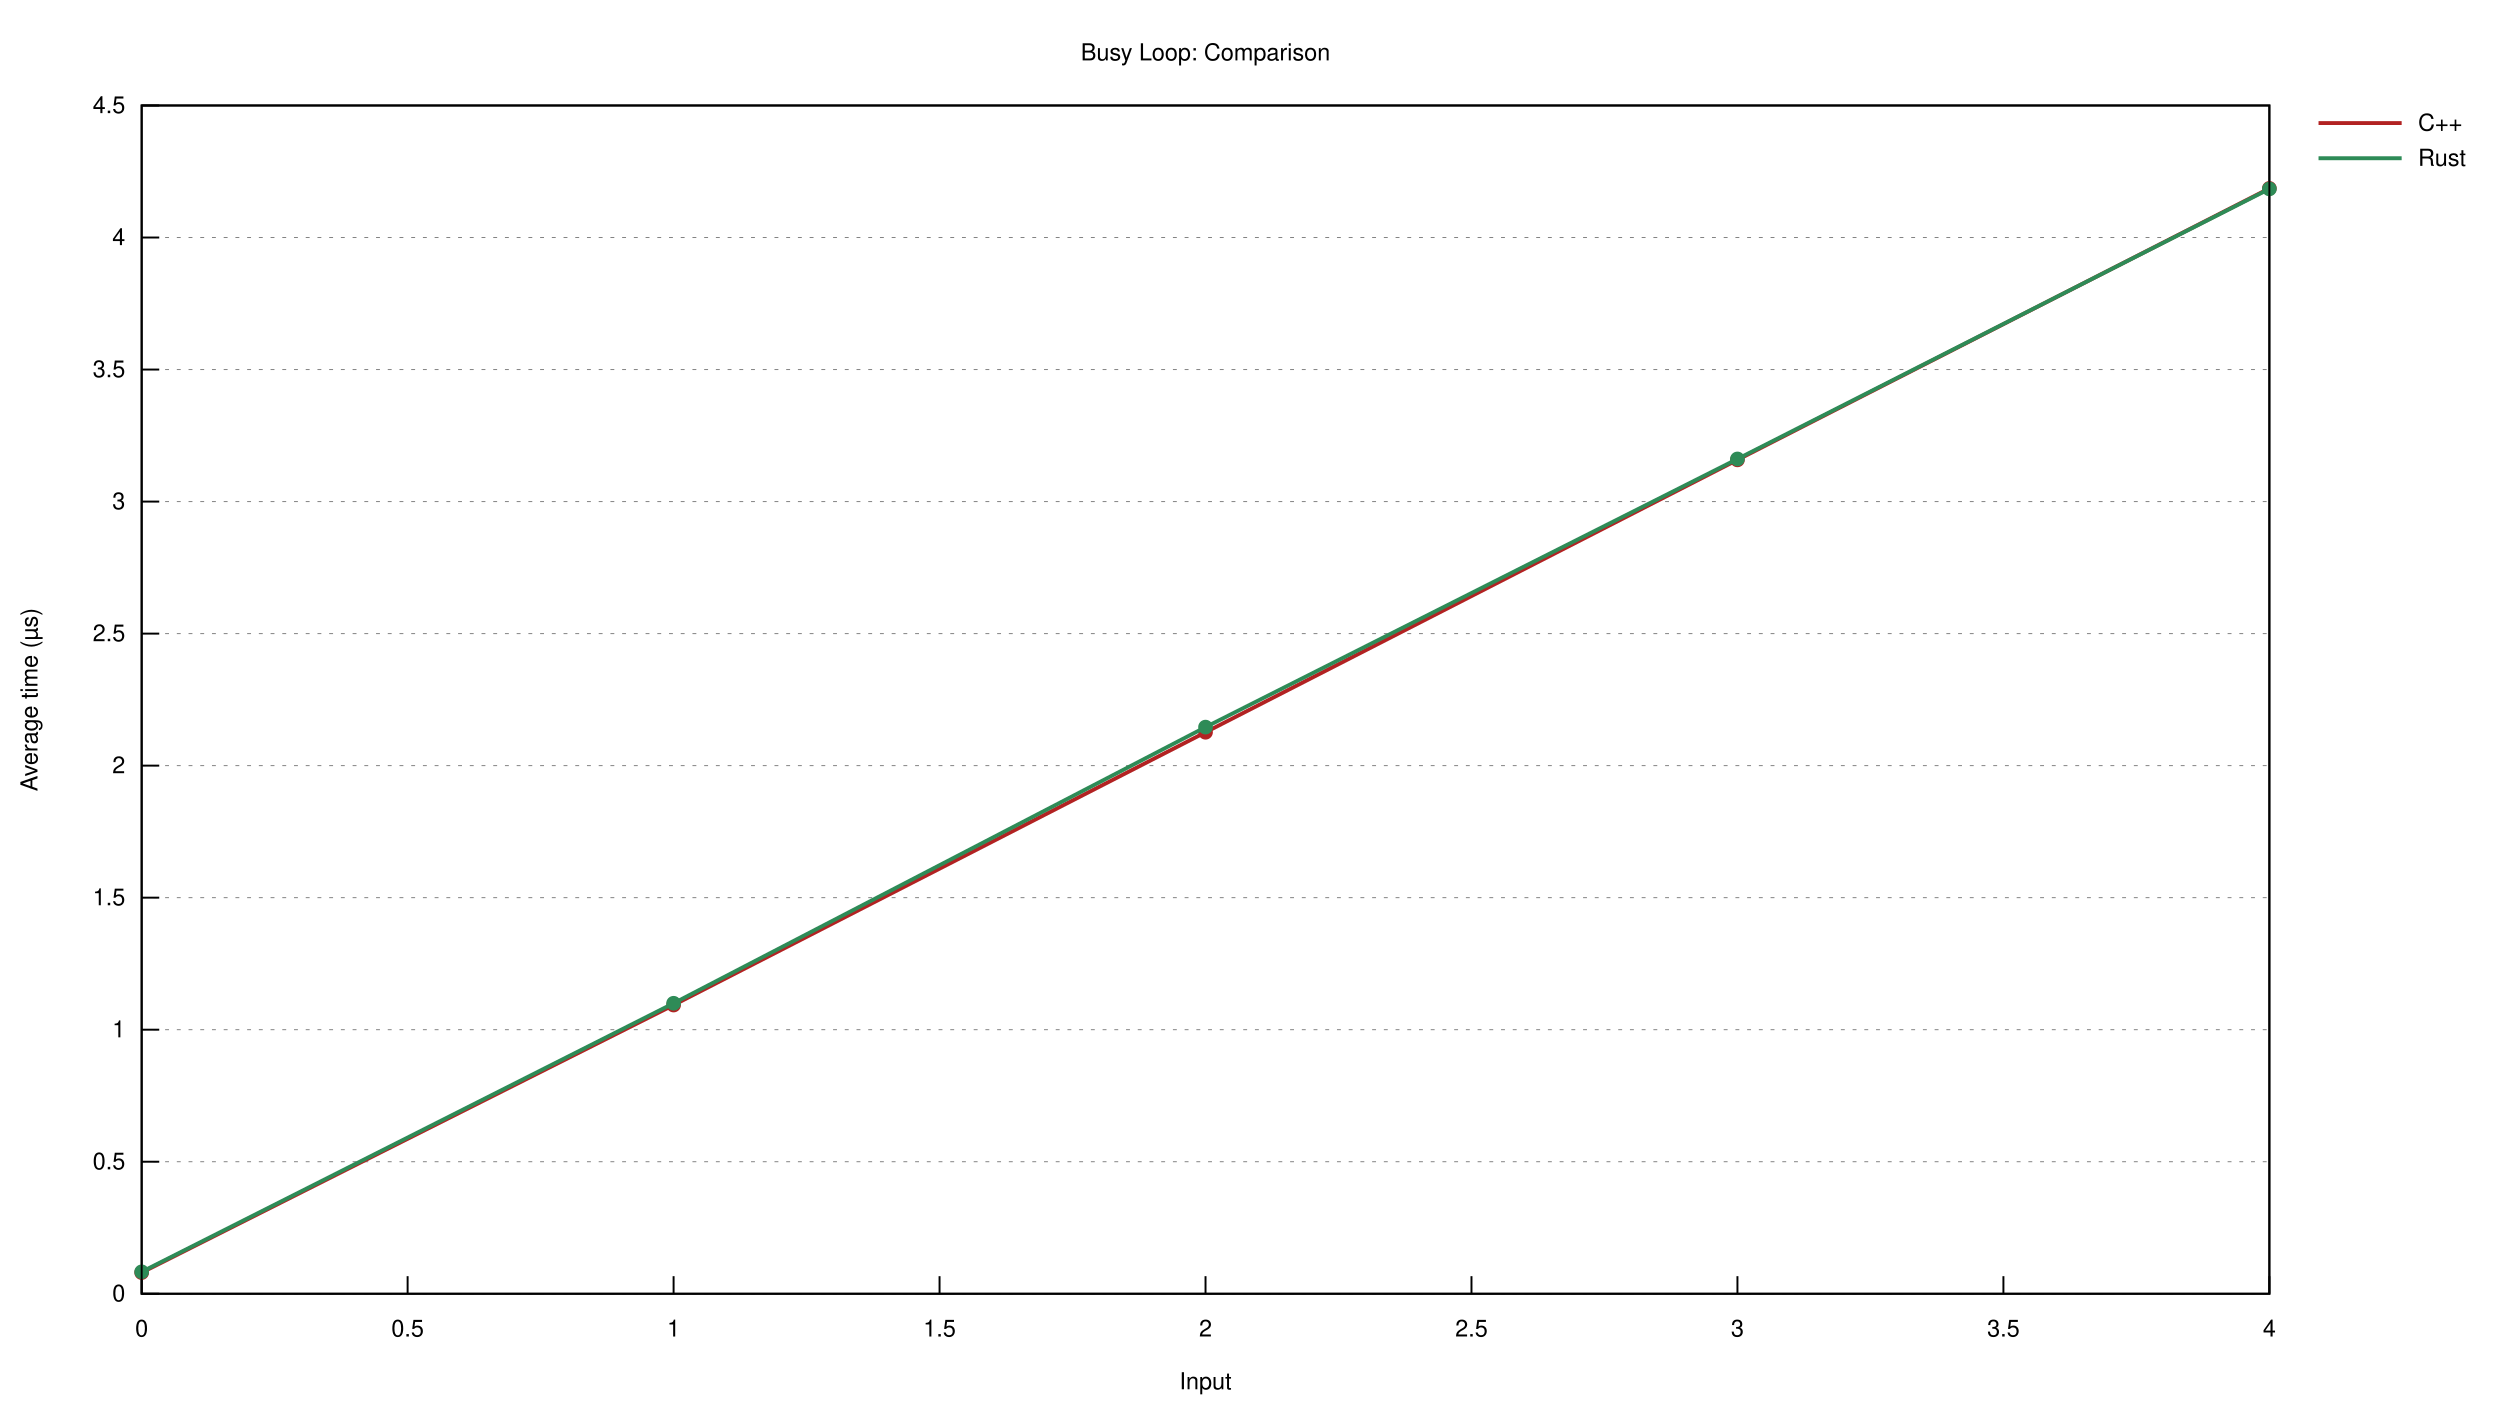
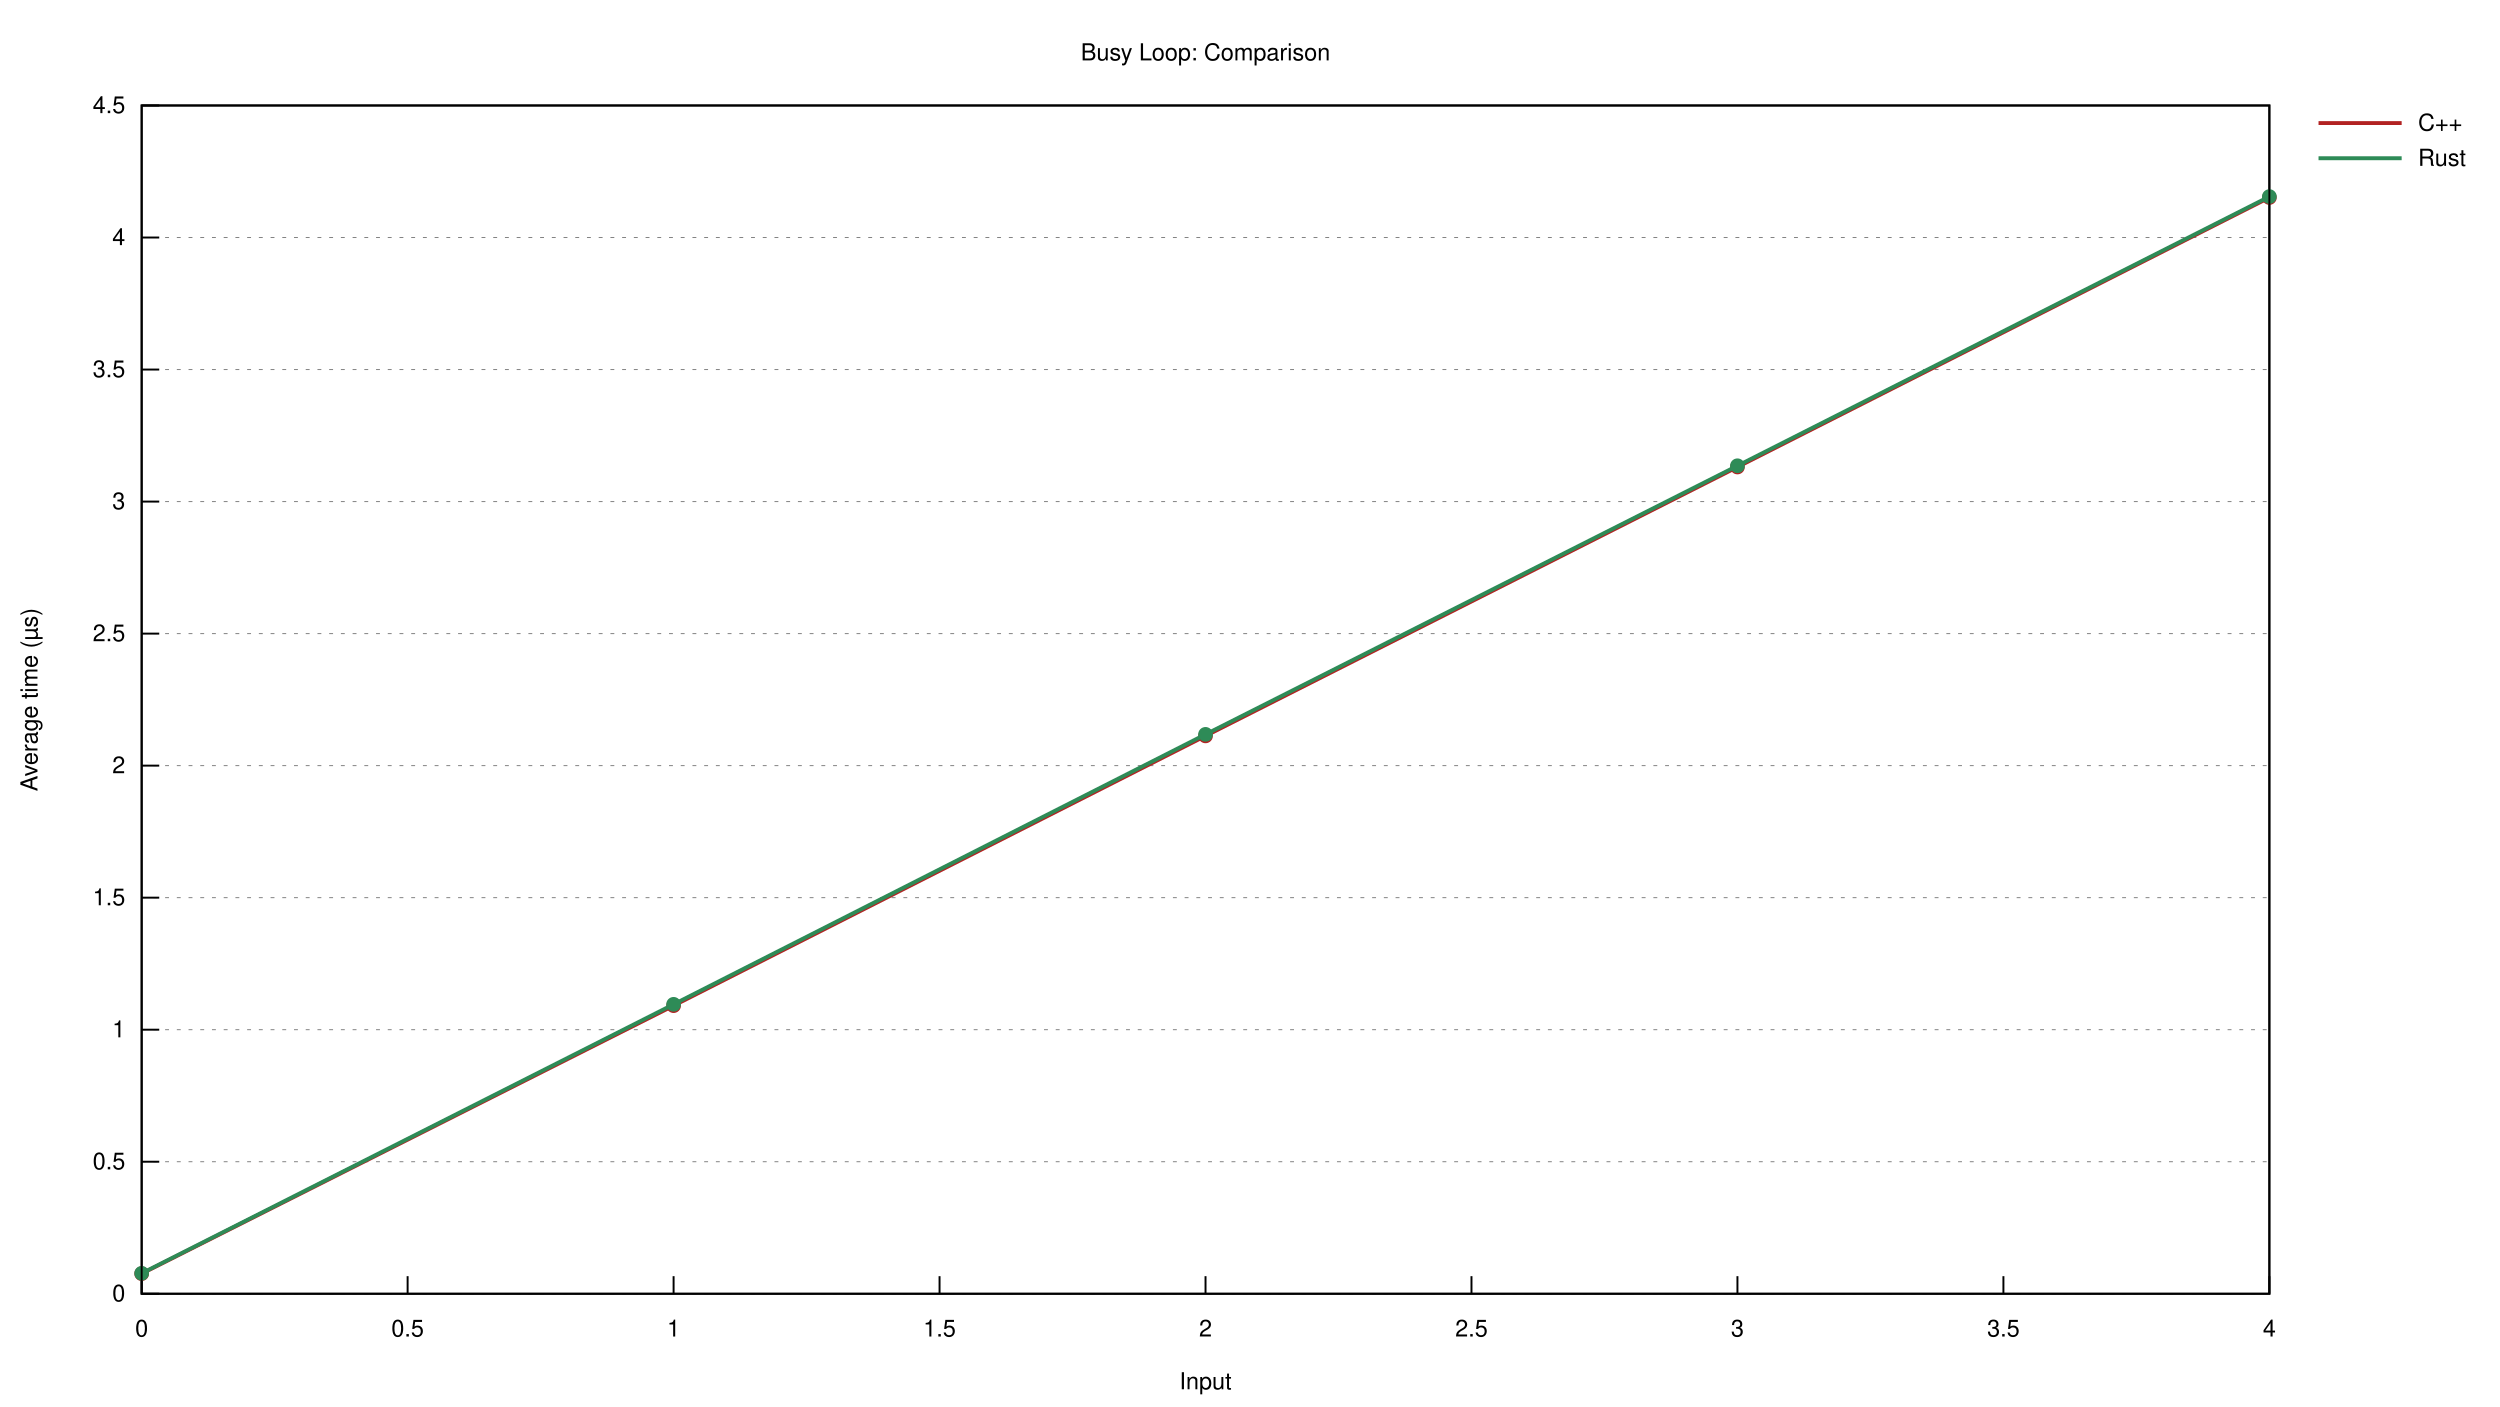
<svg xmlns="http://www.w3.org/2000/svg" xmlns:xlink="http://www.w3.org/1999/xlink" viewBox="0 0 1280 720">
  <g id="gnuplot_canvas">
    <rect x="0" y="0" width="1280" height="720" fill="none" />
    <defs>
      <circle id="gpDot" r="0.5" stroke-width="0.5" stroke="currentColor" />
      <path id="gpPt0" stroke-width="0.222" stroke="currentColor" d="M-1,0 h2 M0,-1 v2" />
      <path id="gpPt1" stroke-width="0.222" stroke="currentColor" d="M-1,-1 L1,1 M1,-1 L-1,1" />
      <path id="gpPt2" stroke-width="0.222" stroke="currentColor" d="M-1,0 L1,0 M0,-1 L0,1 M-1,-1 L1,1 M-1,1 L1,-1" />
      <rect id="gpPt3" stroke-width="0.222" stroke="currentColor" x="-1" y="-1" width="2" height="2" />
      <rect id="gpPt4" stroke-width="0.222" stroke="currentColor" fill="currentColor" x="-1" y="-1" width="2" height="2" />
      <circle id="gpPt5" stroke-width="0.222" stroke="currentColor" cx="0" cy="0" r="1" />
      <use xlink:href="#gpPt5" id="gpPt6" fill="currentColor" stroke="none" />
      <path id="gpPt7" stroke-width="0.222" stroke="currentColor" d="M0,-1.33 L-1.33,0.67 L1.33,0.67 z" />
      <use xlink:href="#gpPt7" id="gpPt8" fill="currentColor" stroke="none" />
      <use xlink:href="#gpPt7" id="gpPt9" stroke="currentColor" transform="rotate(180)" />
      <use xlink:href="#gpPt9" id="gpPt10" fill="currentColor" stroke="none" />
      <use xlink:href="#gpPt3" id="gpPt11" stroke="currentColor" transform="rotate(45)" />
      <use xlink:href="#gpPt11" id="gpPt12" fill="currentColor" stroke="none" />
      <path id="gpPt13" stroke-width="0.222" stroke="currentColor" d="M0,1.330 L1.265,0.411 L0.782,-1.067 L-0.782,-1.076 L-1.265,0.411 z" />
      <use xlink:href="#gpPt13" id="gpPt14" fill="currentColor" stroke="none" />
      <filter id="textbox" filterUnits="objectBoundingBox" x="0" y="0" height="1" width="1">
        <feFlood flood-color="white" flood-opacity="1" result="bgnd" />
        <feComposite in="SourceGraphic" in2="bgnd" operator="atop" />
      </filter>
      <filter id="greybox" filterUnits="objectBoundingBox" x="0" y="0" height="1" width="1">
        <feFlood flood-color="lightgrey" flood-opacity="1" result="grey" />
        <feComposite in="SourceGraphic" in2="grey" operator="atop" />
      </filter>
    </defs>
    <g fill="none" color="white" stroke="currentColor" stroke-width="1.00" stroke-linecap="butt" stroke-linejoin="miter">
</g>
    <g fill="none" color="black" stroke="currentColor" stroke-width="1.00" stroke-linecap="butt" stroke-linejoin="miter">
</g>
    <g fill="none" color="black" stroke="black" stroke-width="0.50" stroke-linecap="butt" stroke-linejoin="miter">
</g>
    <g fill="none" color="gray" stroke="currentColor" stroke-width="0.50" stroke-linecap="butt" stroke-linejoin="miter">
      <path stroke="gray" stroke-dasharray="2,4" class="gridline" d="M72.53,662.40 L1161.92,662.40  " />
    </g>
    <g fill="none" color="gray" stroke="gray" stroke-width="1.00" stroke-linecap="butt" stroke-linejoin="miter">
</g>
    <g fill="none" color="black" stroke="currentColor" stroke-width="1.00" stroke-linecap="butt" stroke-linejoin="miter">
      <path stroke="black" d="M72.53,662.40 L81.53,662.40  " />
      <g transform="translate(64.14,666.30)" stroke="none" fill="black" font-family="Helvetica" font-size="12.00" text-anchor="end">
        <text>
          <tspan font-family="Helvetica"> 0</tspan>
        </text>
      </g>
    </g>
    <g fill="none" color="black" stroke="currentColor" stroke-width="1.00" stroke-linecap="butt" stroke-linejoin="miter">
</g>
    <g fill="none" color="black" stroke="black" stroke-width="0.50" stroke-linecap="butt" stroke-linejoin="miter">
</g>
    <g fill="none" color="gray" stroke="currentColor" stroke-width="0.50" stroke-linecap="butt" stroke-linejoin="miter">
      <path stroke="gray" stroke-dasharray="2,4" class="gridline" d="M72.53,594.80 L1161.92,594.80  " />
    </g>
    <g fill="none" color="gray" stroke="gray" stroke-width="1.00" stroke-linecap="butt" stroke-linejoin="miter">
</g>
    <g fill="none" color="black" stroke="currentColor" stroke-width="1.00" stroke-linecap="butt" stroke-linejoin="miter">
      <path stroke="black" d="M72.53,594.80 L81.53,594.80  " />
      <g transform="translate(64.14,598.70)" stroke="none" fill="black" font-family="Helvetica" font-size="12.00" text-anchor="end">
        <text>
          <tspan font-family="Helvetica"> 0.5</tspan>
        </text>
      </g>
    </g>
    <g fill="none" color="black" stroke="currentColor" stroke-width="1.00" stroke-linecap="butt" stroke-linejoin="miter">
</g>
    <g fill="none" color="black" stroke="black" stroke-width="0.50" stroke-linecap="butt" stroke-linejoin="miter">
</g>
    <g fill="none" color="gray" stroke="currentColor" stroke-width="0.50" stroke-linecap="butt" stroke-linejoin="miter">
      <path stroke="gray" stroke-dasharray="2,4" class="gridline" d="M72.53,527.20 L1161.92,527.20  " />
    </g>
    <g fill="none" color="gray" stroke="gray" stroke-width="1.00" stroke-linecap="butt" stroke-linejoin="miter">
</g>
    <g fill="none" color="black" stroke="currentColor" stroke-width="1.00" stroke-linecap="butt" stroke-linejoin="miter">
      <path stroke="black" d="M72.53,527.20 L81.53,527.20  " />
      <g transform="translate(64.14,531.10)" stroke="none" fill="black" font-family="Helvetica" font-size="12.00" text-anchor="end">
        <text>
          <tspan font-family="Helvetica"> 1</tspan>
        </text>
      </g>
    </g>
    <g fill="none" color="black" stroke="currentColor" stroke-width="1.00" stroke-linecap="butt" stroke-linejoin="miter">
</g>
    <g fill="none" color="black" stroke="black" stroke-width="0.50" stroke-linecap="butt" stroke-linejoin="miter">
</g>
    <g fill="none" color="gray" stroke="currentColor" stroke-width="0.50" stroke-linecap="butt" stroke-linejoin="miter">
      <path stroke="gray" stroke-dasharray="2,4" class="gridline" d="M72.53,459.60 L1161.92,459.60  " />
    </g>
    <g fill="none" color="gray" stroke="gray" stroke-width="1.00" stroke-linecap="butt" stroke-linejoin="miter">
</g>
    <g fill="none" color="black" stroke="currentColor" stroke-width="1.00" stroke-linecap="butt" stroke-linejoin="miter">
      <path stroke="black" d="M72.53,459.60 L81.53,459.60  " />
      <g transform="translate(64.14,463.50)" stroke="none" fill="black" font-family="Helvetica" font-size="12.00" text-anchor="end">
        <text>
          <tspan font-family="Helvetica"> 1.5</tspan>
        </text>
      </g>
    </g>
    <g fill="none" color="black" stroke="currentColor" stroke-width="1.00" stroke-linecap="butt" stroke-linejoin="miter">
</g>
    <g fill="none" color="black" stroke="black" stroke-width="0.50" stroke-linecap="butt" stroke-linejoin="miter">
</g>
    <g fill="none" color="gray" stroke="currentColor" stroke-width="0.50" stroke-linecap="butt" stroke-linejoin="miter">
      <path stroke="gray" stroke-dasharray="2,4" class="gridline" d="M72.53,392.00 L1161.92,392.00  " />
    </g>
    <g fill="none" color="gray" stroke="gray" stroke-width="1.00" stroke-linecap="butt" stroke-linejoin="miter">
</g>
    <g fill="none" color="black" stroke="currentColor" stroke-width="1.00" stroke-linecap="butt" stroke-linejoin="miter">
      <path stroke="black" d="M72.53,392.00 L81.53,392.00  " />
      <g transform="translate(64.14,395.90)" stroke="none" fill="black" font-family="Helvetica" font-size="12.00" text-anchor="end">
        <text>
          <tspan font-family="Helvetica"> 2</tspan>
        </text>
      </g>
    </g>
    <g fill="none" color="black" stroke="currentColor" stroke-width="1.00" stroke-linecap="butt" stroke-linejoin="miter">
</g>
    <g fill="none" color="black" stroke="black" stroke-width="0.50" stroke-linecap="butt" stroke-linejoin="miter">
</g>
    <g fill="none" color="gray" stroke="currentColor" stroke-width="0.50" stroke-linecap="butt" stroke-linejoin="miter">
      <path stroke="gray" stroke-dasharray="2,4" class="gridline" d="M72.53,324.41 L1161.92,324.41  " />
    </g>
    <g fill="none" color="gray" stroke="gray" stroke-width="1.00" stroke-linecap="butt" stroke-linejoin="miter">
</g>
    <g fill="none" color="black" stroke="currentColor" stroke-width="1.00" stroke-linecap="butt" stroke-linejoin="miter">
      <path stroke="black" d="M72.53,324.41 L81.53,324.41  " />
      <g transform="translate(64.14,328.31)" stroke="none" fill="black" font-family="Helvetica" font-size="12.00" text-anchor="end">
        <text>
          <tspan font-family="Helvetica"> 2.5</tspan>
        </text>
      </g>
    </g>
    <g fill="none" color="black" stroke="currentColor" stroke-width="1.00" stroke-linecap="butt" stroke-linejoin="miter">
</g>
    <g fill="none" color="black" stroke="black" stroke-width="0.50" stroke-linecap="butt" stroke-linejoin="miter">
</g>
    <g fill="none" color="gray" stroke="currentColor" stroke-width="0.50" stroke-linecap="butt" stroke-linejoin="miter">
      <path stroke="gray" stroke-dasharray="2,4" class="gridline" d="M72.53,256.81 L1161.92,256.81  " />
    </g>
    <g fill="none" color="gray" stroke="gray" stroke-width="1.00" stroke-linecap="butt" stroke-linejoin="miter">
</g>
    <g fill="none" color="black" stroke="currentColor" stroke-width="1.00" stroke-linecap="butt" stroke-linejoin="miter">
      <path stroke="black" d="M72.53,256.81 L81.53,256.81  " />
      <g transform="translate(64.14,260.71)" stroke="none" fill="black" font-family="Helvetica" font-size="12.00" text-anchor="end">
        <text>
          <tspan font-family="Helvetica"> 3</tspan>
        </text>
      </g>
    </g>
    <g fill="none" color="black" stroke="currentColor" stroke-width="1.00" stroke-linecap="butt" stroke-linejoin="miter">
</g>
    <g fill="none" color="black" stroke="black" stroke-width="0.50" stroke-linecap="butt" stroke-linejoin="miter">
</g>
    <g fill="none" color="gray" stroke="currentColor" stroke-width="0.50" stroke-linecap="butt" stroke-linejoin="miter">
      <path stroke="gray" stroke-dasharray="2,4" class="gridline" d="M72.53,189.21 L1161.92,189.21  " />
    </g>
    <g fill="none" color="gray" stroke="gray" stroke-width="1.00" stroke-linecap="butt" stroke-linejoin="miter">
</g>
    <g fill="none" color="black" stroke="currentColor" stroke-width="1.00" stroke-linecap="butt" stroke-linejoin="miter">
      <path stroke="black" d="M72.53,189.21 L81.53,189.21  " />
      <g transform="translate(64.14,193.11)" stroke="none" fill="black" font-family="Helvetica" font-size="12.00" text-anchor="end">
        <text>
          <tspan font-family="Helvetica"> 3.5</tspan>
        </text>
      </g>
    </g>
    <g fill="none" color="black" stroke="currentColor" stroke-width="1.00" stroke-linecap="butt" stroke-linejoin="miter">
</g>
    <g fill="none" color="black" stroke="black" stroke-width="0.50" stroke-linecap="butt" stroke-linejoin="miter">
</g>
    <g fill="none" color="gray" stroke="currentColor" stroke-width="0.50" stroke-linecap="butt" stroke-linejoin="miter">
      <path stroke="gray" stroke-dasharray="2,4" class="gridline" d="M72.53,121.61 L1161.92,121.61  " />
    </g>
    <g fill="none" color="gray" stroke="gray" stroke-width="1.00" stroke-linecap="butt" stroke-linejoin="miter">
</g>
    <g fill="none" color="black" stroke="currentColor" stroke-width="1.00" stroke-linecap="butt" stroke-linejoin="miter">
      <path stroke="black" d="M72.53,121.61 L81.53,121.61  " />
      <g transform="translate(64.14,125.51)" stroke="none" fill="black" font-family="Helvetica" font-size="12.00" text-anchor="end">
        <text>
          <tspan font-family="Helvetica"> 4</tspan>
        </text>
      </g>
    </g>
    <g fill="none" color="black" stroke="currentColor" stroke-width="1.00" stroke-linecap="butt" stroke-linejoin="miter">
</g>
    <g fill="none" color="black" stroke="black" stroke-width="0.50" stroke-linecap="butt" stroke-linejoin="miter">
</g>
    <g fill="none" color="gray" stroke="currentColor" stroke-width="0.50" stroke-linecap="butt" stroke-linejoin="miter">
      <path stroke="gray" stroke-dasharray="2,4" class="gridline" d="M72.53,54.01 L1161.92,54.01  " />
    </g>
    <g fill="none" color="gray" stroke="gray" stroke-width="1.00" stroke-linecap="butt" stroke-linejoin="miter">
</g>
    <g fill="none" color="black" stroke="currentColor" stroke-width="1.00" stroke-linecap="butt" stroke-linejoin="miter">
      <path stroke="black" d="M72.53,54.01 L81.53,54.01  " />
      <g transform="translate(64.14,57.91)" stroke="none" fill="black" font-family="Helvetica" font-size="12.00" text-anchor="end">
        <text>
          <tspan font-family="Helvetica"> 4.5</tspan>
        </text>
      </g>
    </g>
    <g fill="none" color="black" stroke="currentColor" stroke-width="1.00" stroke-linecap="butt" stroke-linejoin="miter">
      <path stroke="black" d="M72.53,662.40 L72.53,653.40  " />
      <g transform="translate(72.53,684.30)" stroke="none" fill="black" font-family="Helvetica" font-size="12.00" text-anchor="middle">
        <text>
          <tspan font-family="Helvetica"> 0</tspan>
        </text>
      </g>
    </g>
    <g fill="none" color="black" stroke="currentColor" stroke-width="1.00" stroke-linecap="butt" stroke-linejoin="miter">
      <path stroke="black" d="M208.70,662.40 L208.70,653.40  " />
      <g transform="translate(208.70,684.30)" stroke="none" fill="black" font-family="Helvetica" font-size="12.00" text-anchor="middle">
        <text>
          <tspan font-family="Helvetica"> 0.5</tspan>
        </text>
      </g>
    </g>
    <g fill="none" color="black" stroke="currentColor" stroke-width="1.00" stroke-linecap="butt" stroke-linejoin="miter">
      <path stroke="black" d="M344.88,662.40 L344.88,653.40  " />
      <g transform="translate(344.88,684.30)" stroke="none" fill="black" font-family="Helvetica" font-size="12.00" text-anchor="middle">
        <text>
          <tspan font-family="Helvetica"> 1</tspan>
        </text>
      </g>
    </g>
    <g fill="none" color="black" stroke="currentColor" stroke-width="1.00" stroke-linecap="butt" stroke-linejoin="miter">
      <path stroke="black" d="M481.05,662.40 L481.05,653.40  " />
      <g transform="translate(481.05,684.30)" stroke="none" fill="black" font-family="Helvetica" font-size="12.00" text-anchor="middle">
        <text>
          <tspan font-family="Helvetica"> 1.5</tspan>
        </text>
      </g>
    </g>
    <g fill="none" color="black" stroke="currentColor" stroke-width="1.00" stroke-linecap="butt" stroke-linejoin="miter">
      <path stroke="black" d="M617.23,662.40 L617.23,653.40  " />
      <g transform="translate(617.23,684.30)" stroke="none" fill="black" font-family="Helvetica" font-size="12.00" text-anchor="middle">
        <text>
          <tspan font-family="Helvetica"> 2</tspan>
        </text>
      </g>
    </g>
    <g fill="none" color="black" stroke="currentColor" stroke-width="1.00" stroke-linecap="butt" stroke-linejoin="miter">
      <path stroke="black" d="M753.40,662.40 L753.40,653.40  " />
      <g transform="translate(753.40,684.30)" stroke="none" fill="black" font-family="Helvetica" font-size="12.00" text-anchor="middle">
        <text>
          <tspan font-family="Helvetica"> 2.5</tspan>
        </text>
      </g>
    </g>
    <g fill="none" color="black" stroke="currentColor" stroke-width="1.00" stroke-linecap="butt" stroke-linejoin="miter">
      <path stroke="black" d="M889.57,662.40 L889.57,653.40  " />
      <g transform="translate(889.57,684.30)" stroke="none" fill="black" font-family="Helvetica" font-size="12.00" text-anchor="middle">
        <text>
          <tspan font-family="Helvetica"> 3</tspan>
        </text>
      </g>
    </g>
    <g fill="none" color="black" stroke="currentColor" stroke-width="1.00" stroke-linecap="butt" stroke-linejoin="miter">
      <path stroke="black" d="M1025.75,662.40 L1025.75,653.40  " />
      <g transform="translate(1025.75,684.30)" stroke="none" fill="black" font-family="Helvetica" font-size="12.00" text-anchor="middle">
        <text>
          <tspan font-family="Helvetica"> 3.5</tspan>
        </text>
      </g>
    </g>
    <g fill="none" color="black" stroke="currentColor" stroke-width="1.00" stroke-linecap="butt" stroke-linejoin="miter">
      <path stroke="black" d="M1161.92,662.40 L1161.92,653.40  " />
      <g transform="translate(1161.92,684.30)" stroke="none" fill="black" font-family="Helvetica" font-size="12.00" text-anchor="middle">
        <text>
          <tspan font-family="Helvetica"> 4</tspan>
        </text>
      </g>
    </g>
    <g fill="none" color="black" stroke="currentColor" stroke-width="1.00" stroke-linecap="butt" stroke-linejoin="miter">
</g>
    <g fill="none" color="black" stroke="currentColor" stroke-width="1.00" stroke-linecap="butt" stroke-linejoin="miter">
      <path stroke="black" d="M72.53,54.01 L72.53,662.40 L1161.92,662.40 L1161.92,54.01 L72.53,54.01 Z  " />
    </g>
    <g fill="none" color="black" stroke="currentColor" stroke-width="1.00" stroke-linecap="butt" stroke-linejoin="miter">
+       <g transform="translate(19.18,358.21) rotate(270)" stroke="none" fill="black" font-family="Helvetica" font-size="12.00" text-anchor="middle">
+         <text>
+           <tspan font-family="Helvetica">Average time (µs)</tspan>
+         </text>
+       </g>
+     </g>
+     <g fill="none" color="black" stroke="currentColor" stroke-width="1.00" stroke-linecap="butt" stroke-linejoin="miter">
+       <g transform="translate(617.22,711.30)" stroke="none" fill="black" font-family="Helvetica" font-size="12.00" text-anchor="middle">
+         <text>
+           <tspan font-family="Helvetica">Input</tspan>
+         </text>
+       </g>
+     </g>
+     <g fill="none" color="black" stroke="currentColor" stroke-width="1.00" stroke-linecap="butt" stroke-linejoin="miter">
</g>
    <g id="gnuplot_plot_1">
-       <g fill="none" color="white" stroke="black" stroke-width="2.00" stroke-linecap="butt" stroke-linejoin="miter">
+       <g fill="none" color="white" stroke="currentColor" stroke-width="2.00" stroke-linecap="butt" stroke-linejoin="miter">
</g>
      <g fill="none" color="black" stroke="currentColor" stroke-width="2.00" stroke-linecap="butt" stroke-linejoin="miter">
        <g transform="translate(1238.04,66.91)" stroke="none" fill="black" font-family="Helvetica" font-size="12.00" text-anchor="start">
          <text>
            <tspan font-family="Helvetica">C++</tspan>
          </text>
        </g>
      </g>
      <g fill="none" color="black" stroke="currentColor" stroke-width="2.00" stroke-linecap="butt" stroke-linejoin="miter">
-         <path stroke="rgb(178,  34,  34)" d="M1187.09,63.01 L1229.65,63.01 M72.53,651.57 L344.88,514.58 L617.23,374.92 L889.57,235.45 L1161.92,96.45  " />
-       </g>
-     </g>
-     <g id="gnuplot_plot_2" fill="none">
+         <path stroke="rgb(178,  34,  34)" d="M1187.09,63.01 L1229.65,63.01 M72.53,652.11 L344.88,514.89 L617.23,376.78 L889.57,239.11 L1161.92,101.13  " />
+       </g>
+     </g>
+     <g id="gnuplot_plot_2">
      <g fill="none" color="white" stroke="rgb(178,  34,  34)" stroke-width="1.00" stroke-linecap="butt" stroke-linejoin="miter">
</g>
      <g fill="none" color="black" stroke="currentColor" stroke-width="1.00" stroke-linecap="butt" stroke-linejoin="miter">
-         <use xlink:href="#gpPt6" transform="translate(72.53,651.57) scale(3.38)" color="rgb(178,  34,  34)" />
-         <use xlink:href="#gpPt6" transform="translate(344.88,514.58) scale(3.38)" color="rgb(178,  34,  34)" />
-         <use xlink:href="#gpPt6" transform="translate(617.23,374.92) scale(3.38)" color="rgb(178,  34,  34)" />
-         <use xlink:href="#gpPt6" transform="translate(889.57,235.45) scale(3.38)" color="rgb(178,  34,  34)" />
-         <use xlink:href="#gpPt6" transform="translate(1161.92,96.45) scale(3.38)" color="rgb(178,  34,  34)" />
+         <use xlink:href="#gpPt6" transform="translate(72.53,652.11) scale(3.38)" color="rgb(178,  34,  34)" />
+         <use xlink:href="#gpPt6" transform="translate(344.88,514.89) scale(3.38)" color="rgb(178,  34,  34)" />
+         <use xlink:href="#gpPt6" transform="translate(617.23,376.78) scale(3.38)" color="rgb(178,  34,  34)" />
+         <use xlink:href="#gpPt6" transform="translate(889.57,239.11) scale(3.38)" color="rgb(178,  34,  34)" />
+         <use xlink:href="#gpPt6" transform="translate(1161.92,101.13) scale(3.38)" color="rgb(178,  34,  34)" />
      </g>
    </g>
    <g id="gnuplot_plot_3">
      <g fill="none" color="white" stroke="rgb(178,  34,  34)" stroke-width="2.00" stroke-linecap="butt" stroke-linejoin="miter">
</g>
      <g fill="none" color="black" stroke="currentColor" stroke-width="2.00" stroke-linecap="butt" stroke-linejoin="miter">
        <g transform="translate(1238.04,84.91)" stroke="none" fill="black" font-family="Helvetica" font-size="12.00" text-anchor="start">
          <text>
            <tspan font-family="Helvetica">Rust</tspan>
          </text>
        </g>
      </g>
      <g fill="none" color="black" stroke="currentColor" stroke-width="2.00" stroke-linecap="butt" stroke-linejoin="miter">
-         <path stroke="rgb( 46, 139,  87)" d="M1187.09,81.01 L1229.65,81.01 M72.53,651.17 L344.88,513.67 L617.23,372.28 L889.57,234.98 L1161.92,96.71  " />
-       </g>
-     </g>
-     <g id="gnuplot_plot_4" fill="none">
+         <path stroke="rgb( 46, 139,  87)" d="M1187.09,81.01 L1229.65,81.01 M72.53,651.94 L344.88,514.21 L617.23,375.99 L889.57,238.47 L1161.92,100.64  " />
+       </g>
+     </g>
+     <g id="gnuplot_plot_4">
      <g fill="none" color="white" stroke="rgb( 46, 139,  87)" stroke-width="1.00" stroke-linecap="butt" stroke-linejoin="miter">
</g>
      <g fill="none" color="black" stroke="currentColor" stroke-width="1.00" stroke-linecap="butt" stroke-linejoin="miter">
-         <use xlink:href="#gpPt6" transform="translate(72.53,651.17) scale(3.38)" color="rgb( 46, 139,  87)" />
-         <use xlink:href="#gpPt6" transform="translate(344.88,513.67) scale(3.38)" color="rgb( 46, 139,  87)" />
-         <use xlink:href="#gpPt6" transform="translate(617.23,372.28) scale(3.38)" color="rgb( 46, 139,  87)" />
-         <use xlink:href="#gpPt6" transform="translate(889.57,234.98) scale(3.38)" color="rgb( 46, 139,  87)" />
-         <use xlink:href="#gpPt6" transform="translate(1161.92,96.71) scale(3.38)" color="rgb( 46, 139,  87)" />
+         <use xlink:href="#gpPt6" transform="translate(72.53,651.94) scale(3.38)" color="rgb( 46, 139,  87)" />
+         <use xlink:href="#gpPt6" transform="translate(344.88,514.21) scale(3.38)" color="rgb( 46, 139,  87)" />
+         <use xlink:href="#gpPt6" transform="translate(617.23,375.99) scale(3.38)" color="rgb( 46, 139,  87)" />
+         <use xlink:href="#gpPt6" transform="translate(889.57,238.47) scale(3.38)" color="rgb( 46, 139,  87)" />
+         <use xlink:href="#gpPt6" transform="translate(1161.92,100.64) scale(3.38)" color="rgb( 46, 139,  87)" />
      </g>
    </g>
    <g fill="none" color="white" stroke="rgb( 46, 139,  87)" stroke-width="2.00" stroke-linecap="butt" stroke-linejoin="miter">
</g>
    <g fill="none" color="black" stroke="currentColor" stroke-width="2.00" stroke-linecap="butt" stroke-linejoin="miter">
</g>
    <g fill="none" color="black" stroke="black" stroke-width="1.00" stroke-linecap="butt" stroke-linejoin="miter">
</g>
    <g fill="none" color="black" stroke="currentColor" stroke-width="1.00" stroke-linecap="butt" stroke-linejoin="miter">
      <path stroke="black" d="M72.53,54.01 L72.53,662.40 L1161.92,662.40 L1161.92,54.01 L72.53,54.01 Z  " />
-       <g transform="translate(19.18,358.21) rotate(270.00)" stroke="none" fill="black" font-family="Helvetica" font-size="12.00" text-anchor="middle">
-         <text>
-           <tspan font-family="Helvetica">Average time (µs)</tspan>
-         </text>
-       </g>
-     </g>
-     <g fill="none" color="black" stroke="currentColor" stroke-width="1.00" stroke-linecap="butt" stroke-linejoin="miter">
-       <g transform="translate(617.22,711.30)" stroke="none" fill="black" font-family="Helvetica" font-size="12.00" text-anchor="middle">
-         <text>
-           <tspan font-family="Helvetica">Input</tspan>
-         </text>
-       </g>
-     </g>
-     <g fill="none" color="black" stroke="currentColor" stroke-width="1.00" stroke-linecap="butt" stroke-linejoin="miter">
- </g>
+     </g>
    <g fill="none" color="black" stroke="currentColor" stroke-width="1.00" stroke-linecap="butt" stroke-linejoin="miter">
      <g transform="translate(617.22,30.91)" stroke="none" fill="black" font-family="Helvetica" font-size="12.00" text-anchor="middle">
        <text>
          <tspan font-family="Helvetica">Busy Loop: Comparison</tspan>
        </text>
      </g>
    </g>
    <g fill="none" color="black" stroke="currentColor" stroke-width="1.00" stroke-linecap="butt" stroke-linejoin="miter">
</g>
  </g>
</svg>
